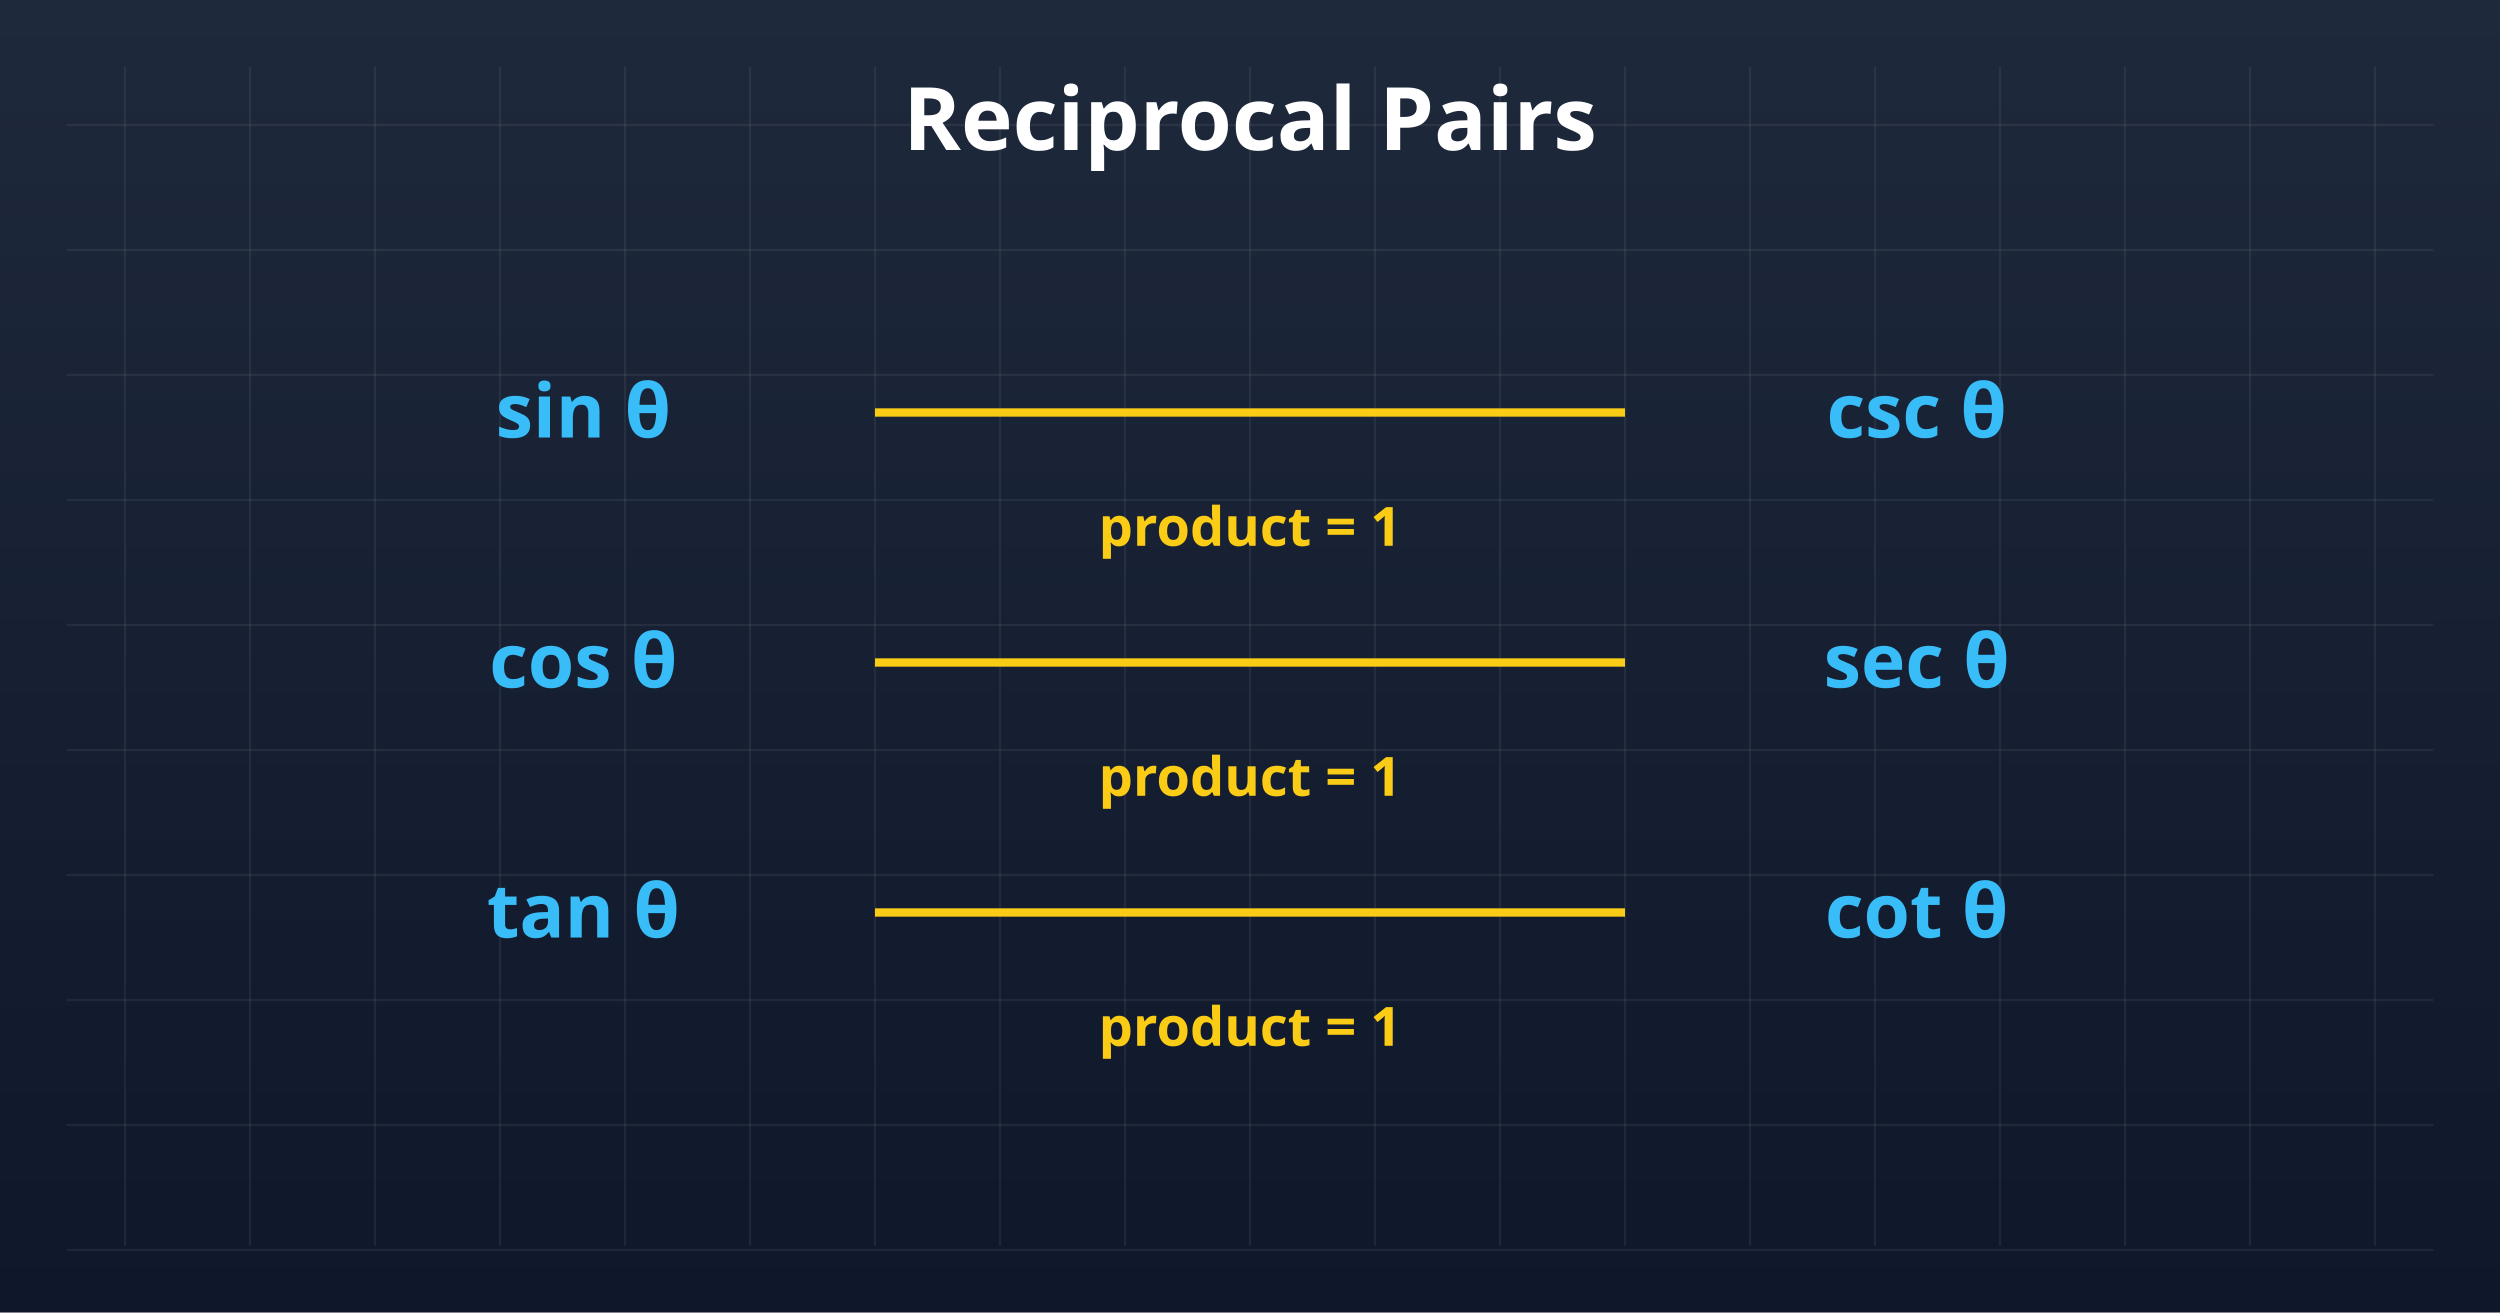
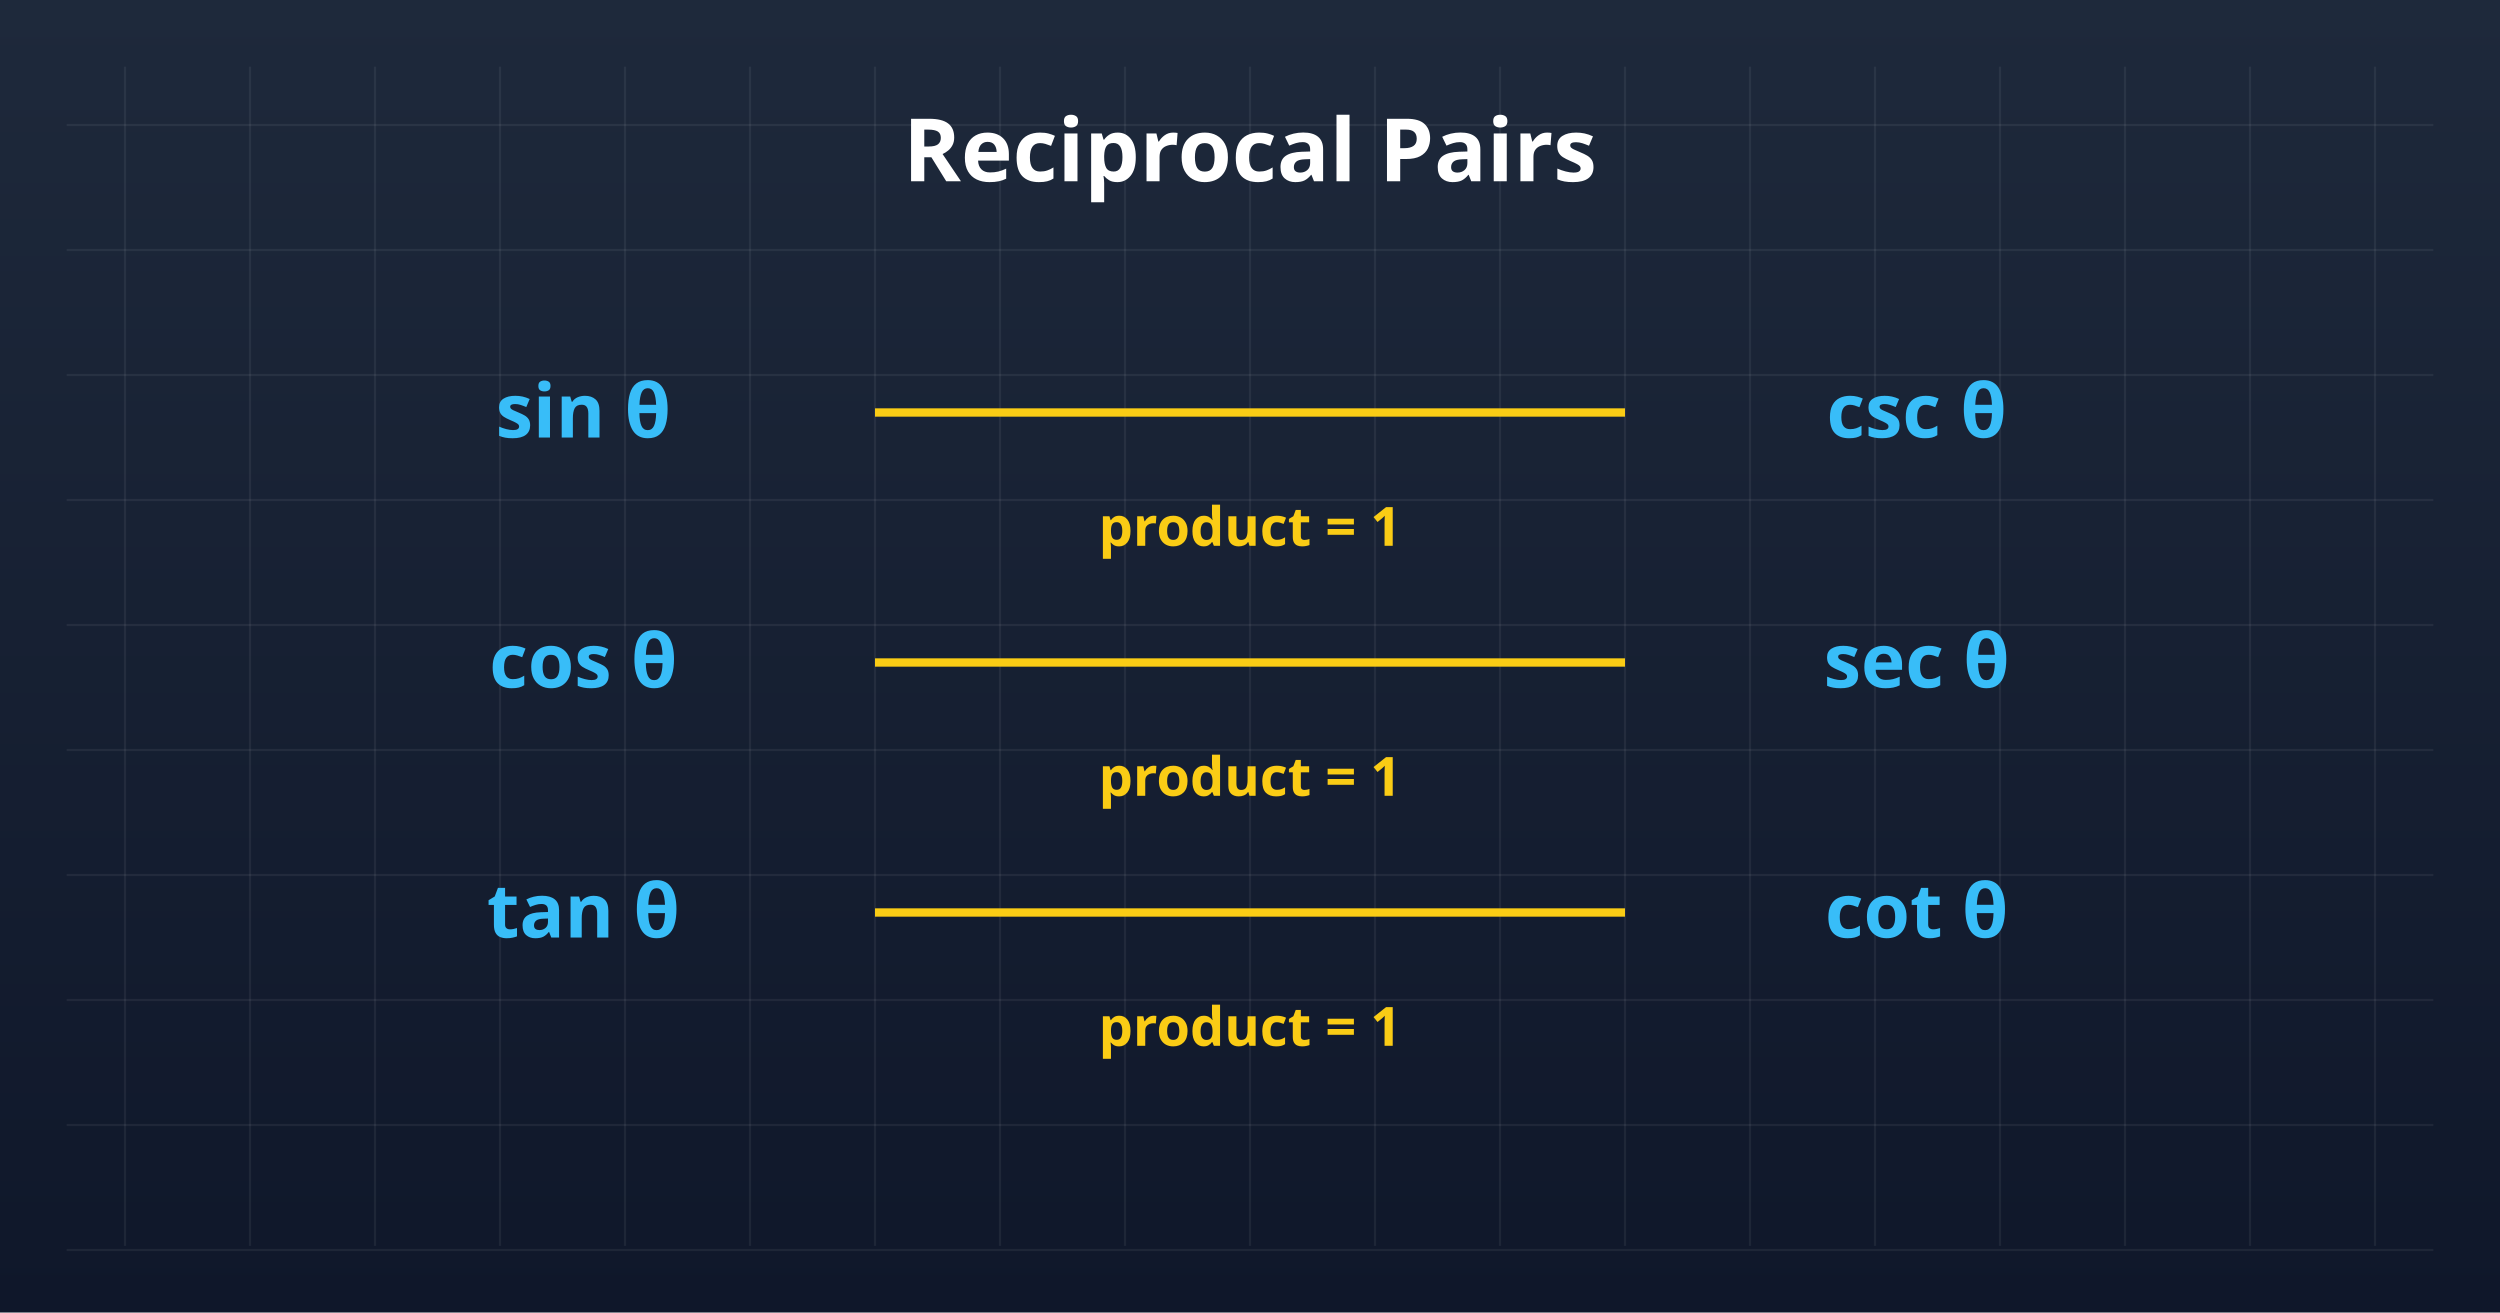
<svg xmlns="http://www.w3.org/2000/svg" width="1200" height="630" viewBox="0 0 1200 630">
  <defs>
    <linearGradient id="bg" x1="0" y1="0" x2="0" y2="1">
      <stop offset="0%" stop-color="#1e293b" />
      <stop offset="100%" stop-color="#0f172a" />
    </linearGradient>
  </defs>
  <rect width="1200" height="630" fill="url(#bg)" />
  <g stroke="#ffffff" stroke-opacity="0.06" stroke-width="1">
    <line x1="60" y1="32" x2="60" y2="598" />
    <line x1="120" y1="32" x2="120" y2="598" />
    <line x1="180" y1="32" x2="180" y2="598" />
    <line x1="240" y1="32" x2="240" y2="598" />
    <line x1="300" y1="32" x2="300" y2="598" />
    <line x1="360" y1="32" x2="360" y2="598" />
    <line x1="420" y1="32" x2="420" y2="598" />
    <line x1="480" y1="32" x2="480" y2="598" />
    <line x1="540" y1="32" x2="540" y2="598" />
    <line x1="600" y1="32" x2="600" y2="598" />
    <line x1="660" y1="32" x2="660" y2="598" />
    <line x1="720" y1="32" x2="720" y2="598" />
    <line x1="780" y1="32" x2="780" y2="598" />
    <line x1="840" y1="32" x2="840" y2="598" />
    <line x1="900" y1="32" x2="900" y2="598" />
    <line x1="960" y1="32" x2="960" y2="598" />
    <line x1="1020" y1="32" x2="1020" y2="598" />
    <line x1="1080" y1="32" x2="1080" y2="598" />
    <line x1="1140" y1="32" x2="1140" y2="598" />
    <line y1="60" x1="32" x2="1168" y2="60" />
    <line y1="120" x1="32" x2="1168" y2="120" />
    <line y1="180" x1="32" x2="1168" y2="180" />
    <line y1="240" x1="32" x2="1168" y2="240" />
    <line y1="300" x1="32" x2="1168" y2="300" />
    <line y1="360" x1="32" x2="1168" y2="360" />
    <line y1="420" x1="32" x2="1168" y2="420" />
    <line y1="480" x1="32" x2="1168" y2="480" />
    <line y1="540" x1="32" x2="1168" y2="540" />
    <line y1="600" x1="32" x2="1168" y2="600" />
  </g>
-   <text x="600" y="72" text-anchor="middle" font-family="system-ui, sans-serif" font-size="42" font-weight="700" fill="#ffffff">Reciprocal Pairs</text>
+   <text x="600" y="87" text-anchor="middle" font-family="system-ui, sans-serif" font-size="42" font-weight="700" fill="#ffffff">Reciprocal Pairs</text>
  <text x="280" y="210" text-anchor="middle" font-family="system-ui, sans-serif" font-size="36" font-weight="600" fill="#38bdf8">sin θ</text>
  <line x1="420.0" y1="198.0" x2="780.0" y2="198.0" stroke="#facc15" stroke-width="4" />
  <text x="920" y="210" text-anchor="middle" font-family="system-ui, sans-serif" font-size="36" font-weight="600" fill="#38bdf8">csc θ</text>
  <text x="600" y="262" text-anchor="middle" font-family="system-ui, sans-serif" font-size="26" font-weight="600" fill="#facc15">product = 1</text>
  <text x="280" y="330" text-anchor="middle" font-family="system-ui, sans-serif" font-size="36" font-weight="600" fill="#38bdf8">cos θ</text>
  <line x1="420.0" y1="318.0" x2="780.0" y2="318.0" stroke="#facc15" stroke-width="4" />
  <text x="920" y="330" text-anchor="middle" font-family="system-ui, sans-serif" font-size="36" font-weight="600" fill="#38bdf8">sec θ</text>
  <text x="600" y="382" text-anchor="middle" font-family="system-ui, sans-serif" font-size="26" font-weight="600" fill="#facc15">product = 1</text>
  <text x="280" y="450" text-anchor="middle" font-family="system-ui, sans-serif" font-size="36" font-weight="600" fill="#38bdf8">tan θ</text>
  <line x1="420.0" y1="438.0" x2="780.0" y2="438.0" stroke="#facc15" stroke-width="4" />
  <text x="920" y="450" text-anchor="middle" font-family="system-ui, sans-serif" font-size="36" font-weight="600" fill="#38bdf8">cot θ</text>
  <text x="600" y="502" text-anchor="middle" font-family="system-ui, sans-serif" font-size="26" font-weight="600" fill="#facc15">product = 1</text>
</svg>
